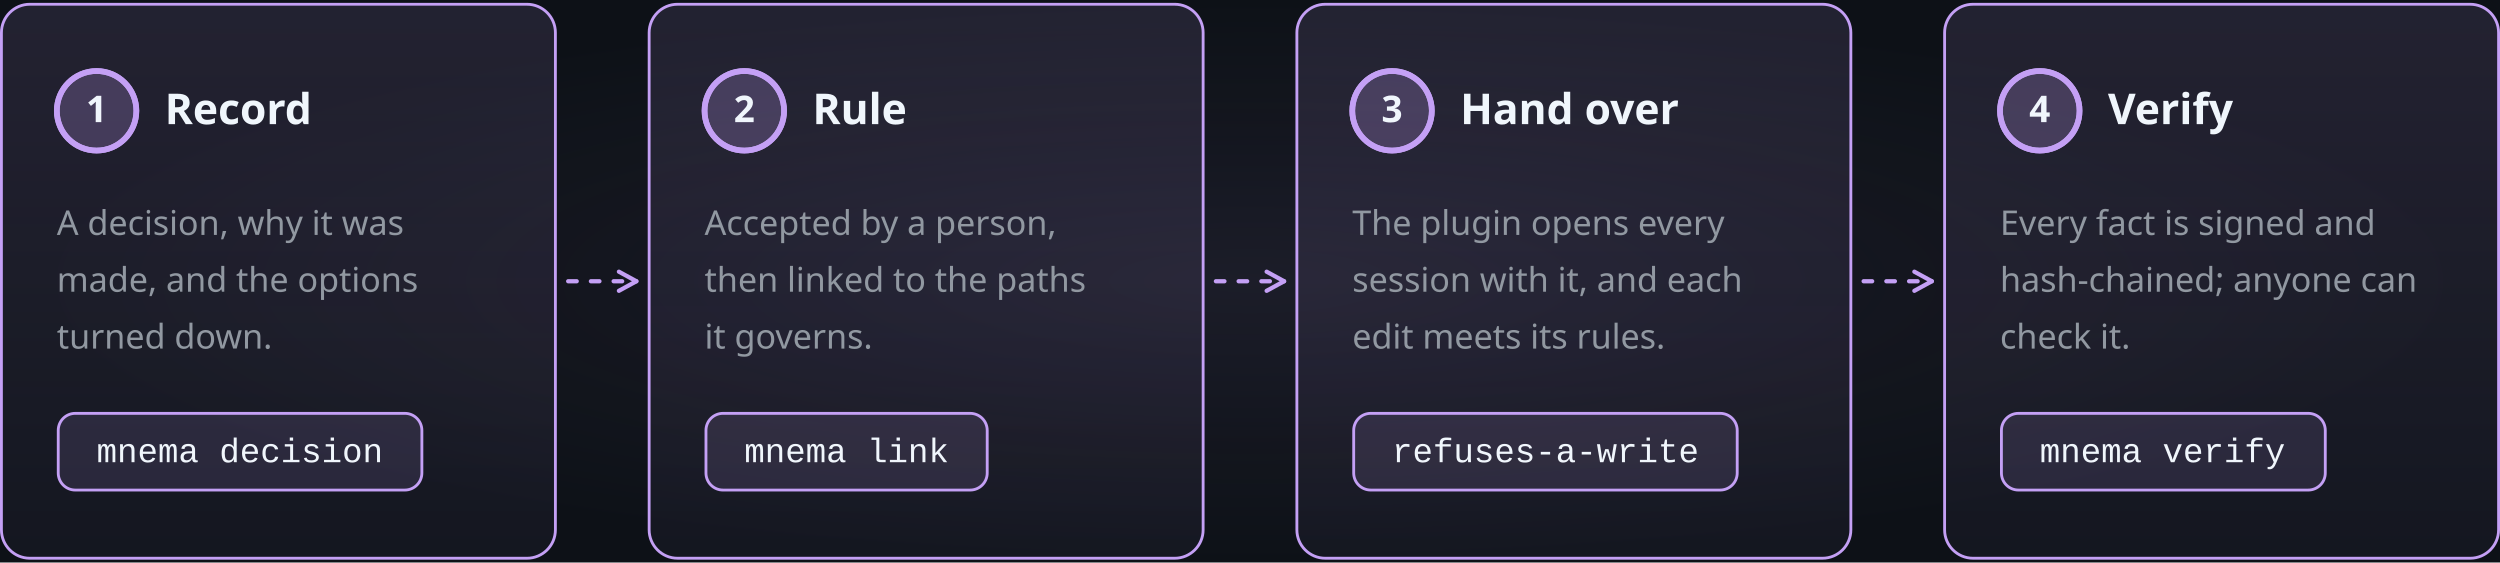
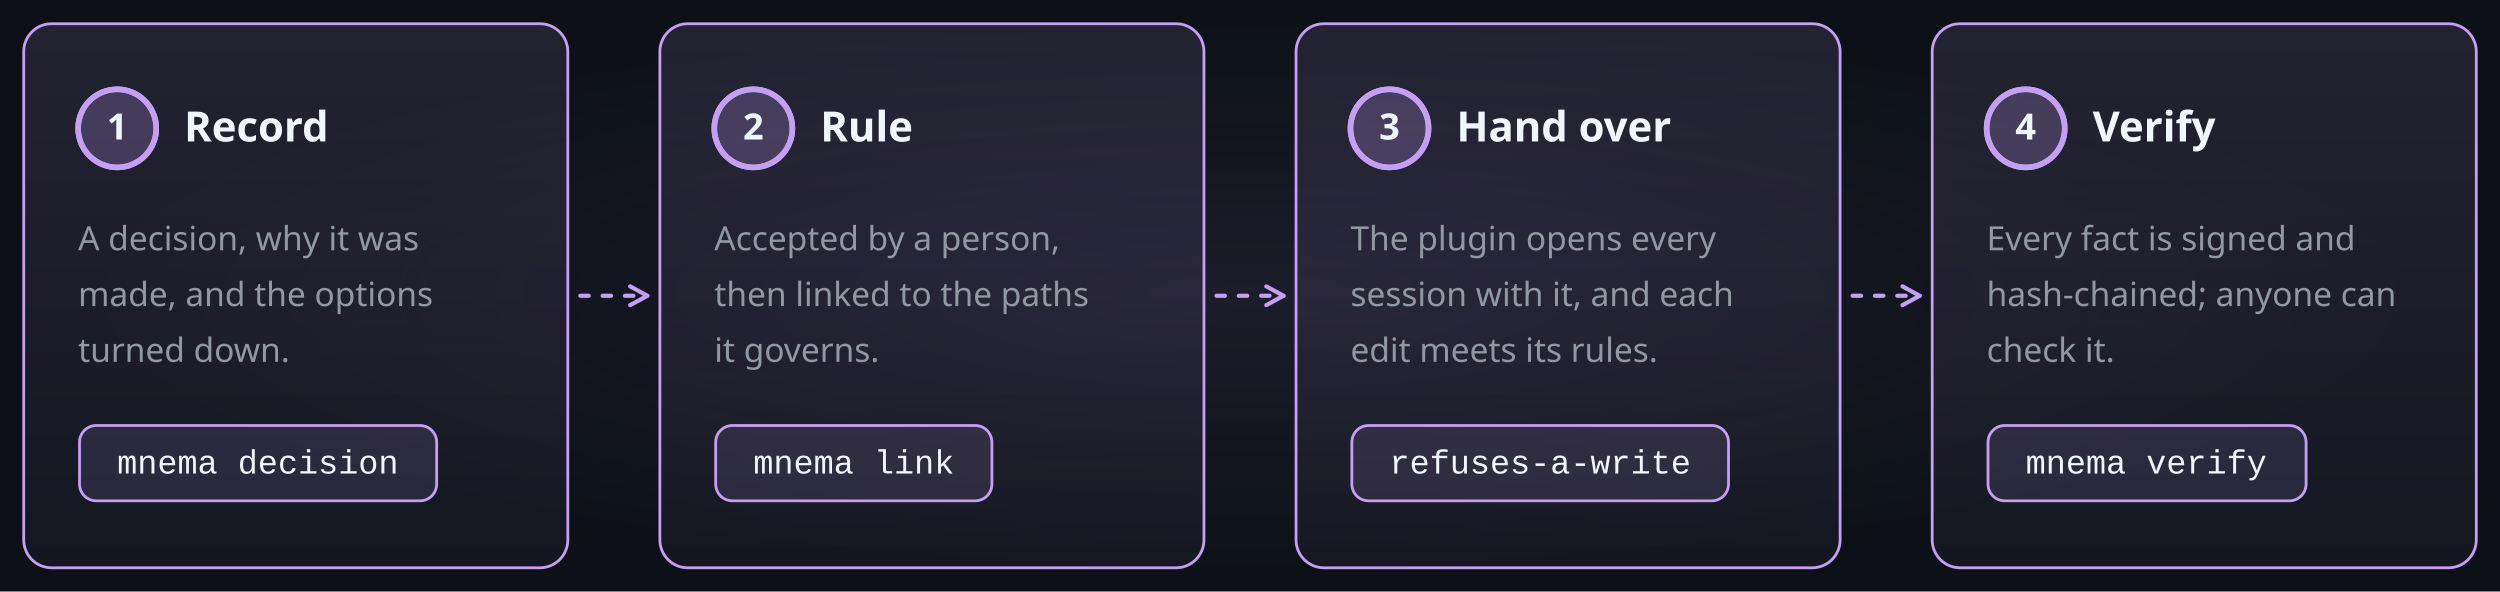
- <svg xmlns="http://www.w3.org/2000/svg" width="880" height="198" viewBox="0 0 880 198" role="img" aria-label="How mnema works: record, rule, hand over, verify">
+ <svg xmlns="http://www.w3.org/2000/svg" width="896" height="212" viewBox="0 0 896 212" role="img" aria-label="How mnema works: record, rule, hand over, verify">
  <style>
.a{animation-duration:9s;animation-iteration-count:infinite;animation-timing-function:ease-in-out}
@keyframes k0{0%{opacity:0}3.89%{opacity:0}5.56%{opacity:1}11.11%{opacity:0}100%{opacity:0}}
@keyframes k1{0%{opacity:0}4.44%{opacity:0}6.11%{opacity:1}12.78%{opacity:0}100%{opacity:0}}
@keyframes k2{0%{opacity:0}4.44%{opacity:0}7.78%{opacity:1}88.89%{opacity:1}92.22%{opacity:0}100%{opacity:0}}
- @keyframes k3{0%{transform:translate(200px,99px)}16.67%{transform:translate(200px,99px)}24.44%{transform:translate(224px,99px)}25.56%{transform:translate(224px,99px)}26.67%{transform:translate(200px,99px)}100%{transform:translate(200px,99px)}}
+ @keyframes k3{0%{transform:translate(208px,106px)}16.67%{transform:translate(208px,106px)}24.44%{transform:translate(232px,106px)}25.56%{transform:translate(232px,106px)}26.67%{transform:translate(208px,106px)}100%{transform:translate(208px,106px)}}
@keyframes k4{0%{opacity:0}16.67%{opacity:0}18%{opacity:1}23.11%{opacity:1}25%{opacity:0}100%{opacity:0}}
@keyframes k5{0%{opacity:0}12.22%{opacity:0}15.56%{opacity:1}88.89%{opacity:1}92.22%{opacity:0}100%{opacity:0}}
@keyframes k6{0%{opacity:0}16.67%{opacity:0}20%{opacity:1}88.89%{opacity:1}92.22%{opacity:0}100%{opacity:0}}
@keyframes k7{0%{stroke-dashoffset:24}12.22%{stroke-dashoffset:24}17.78%{stroke-dashoffset:0}22.78%{stroke-dashoffset:0}23.89%{stroke-dashoffset:24}100%{stroke-dashoffset:24}}
@keyframes k8{0%{opacity:0}12.22%{opacity:0}14.44%{opacity:1}20%{opacity:1}22.22%{opacity:0}100%{opacity:0}}
@keyframes k9{0%{opacity:0}23.89%{opacity:0}25.56%{opacity:1}31.11%{opacity:0}100%{opacity:0}}
@keyframes k10{0%{opacity:0}24.44%{opacity:0}26.11%{opacity:1}32.78%{opacity:0}100%{opacity:0}}
@keyframes k11{0%{opacity:0}24.44%{opacity:0}27.78%{opacity:1}88.89%{opacity:1}92.22%{opacity:0}100%{opacity:0}}
- @keyframes k12{0%{transform:translate(428px,99px)}34.44%{transform:translate(428px,99px)}42.22%{transform:translate(452px,99px)}43.33%{transform:translate(452px,99px)}44.44%{transform:translate(428px,99px)}100%{transform:translate(428px,99px)}}
+ @keyframes k12{0%{transform:translate(436px,106px)}34.44%{transform:translate(436px,106px)}42.22%{transform:translate(460px,106px)}43.33%{transform:translate(460px,106px)}44.44%{transform:translate(436px,106px)}100%{transform:translate(436px,106px)}}
@keyframes k13{0%{opacity:0}34.44%{opacity:0}35.78%{opacity:1}40.89%{opacity:1}42.78%{opacity:0}100%{opacity:0}}
@keyframes k14{0%{opacity:0}30%{opacity:0}33.33%{opacity:1}88.89%{opacity:1}92.22%{opacity:0}100%{opacity:0}}
@keyframes k15{0%{opacity:0}34.44%{opacity:0}37.78%{opacity:1}88.89%{opacity:1}92.22%{opacity:0}100%{opacity:0}}
@keyframes k16{0%{stroke-dashoffset:24}30%{stroke-dashoffset:24}35.56%{stroke-dashoffset:0}40.56%{stroke-dashoffset:0}41.67%{stroke-dashoffset:24}100%{stroke-dashoffset:24}}
@keyframes k17{0%{opacity:0}30%{opacity:0}32.22%{opacity:1}37.78%{opacity:1}40%{opacity:0}100%{opacity:0}}
@keyframes k18{0%{opacity:0}41.67%{opacity:0}43.33%{opacity:1}48.89%{opacity:0}100%{opacity:0}}
@keyframes k19{0%{opacity:0}42.22%{opacity:0}43.89%{opacity:1}50.56%{opacity:0}100%{opacity:0}}
@keyframes k20{0%{opacity:0}42.22%{opacity:0}45.56%{opacity:1}88.89%{opacity:1}92.22%{opacity:0}100%{opacity:0}}
- @keyframes k21{0%{transform:translate(656px,99px)}52.22%{transform:translate(656px,99px)}60%{transform:translate(680px,99px)}61.11%{transform:translate(680px,99px)}62.22%{transform:translate(656px,99px)}100%{transform:translate(656px,99px)}}
+ @keyframes k21{0%{transform:translate(664px,106px)}52.22%{transform:translate(664px,106px)}60%{transform:translate(688px,106px)}61.11%{transform:translate(688px,106px)}62.22%{transform:translate(664px,106px)}100%{transform:translate(664px,106px)}}
@keyframes k22{0%{opacity:0}52.22%{opacity:0}53.56%{opacity:1}58.67%{opacity:1}60.56%{opacity:0}100%{opacity:0}}
@keyframes k23{0%{opacity:0}47.78%{opacity:0}51.11%{opacity:1}88.89%{opacity:1}92.22%{opacity:0}100%{opacity:0}}
@keyframes k24{0%{opacity:0}52.22%{opacity:0}55.56%{opacity:1}88.89%{opacity:1}92.22%{opacity:0}100%{opacity:0}}
@keyframes k25{0%{stroke-dashoffset:24}47.78%{stroke-dashoffset:24}53.33%{stroke-dashoffset:0}58.33%{stroke-dashoffset:0}59.44%{stroke-dashoffset:24}100%{stroke-dashoffset:24}}
@keyframes k26{0%{opacity:0}47.78%{opacity:0}50%{opacity:1}55.56%{opacity:1}57.78%{opacity:0}100%{opacity:0}}
@keyframes k27{0%{opacity:0}59.44%{opacity:0}61.11%{opacity:1}66.67%{opacity:0}100%{opacity:0}}
@keyframes k28{0%{opacity:0}60%{opacity:0}61.67%{opacity:1}68.33%{opacity:0}100%{opacity:0}}
@keyframes k29{0%{opacity:0}60%{opacity:0}63.33%{opacity:1}88.89%{opacity:1}92.22%{opacity:0}100%{opacity:0}}
@media (prefers-reduced-motion: reduce){.a{animation:none!important}}
</style>
  <defs>
    <radialGradient id="glow" cx="0.5" cy="0.5" r="0.5">
      <stop offset="0" stop-color="#c4a0f5" stop-opacity="0.16" />
      <stop offset="0.6" stop-color="#c4a0f5" stop-opacity="0.06" />
      <stop offset="1" stop-color="#c4a0f5" stop-opacity="0" />
    </radialGradient>
    <linearGradient id="tint" x1="0" y1="0" x2="0" y2="1">
      <stop offset="0" stop-color="#c4a0f5" stop-opacity="0.12" />
      <stop offset="1" stop-color="#c4a0f5" stop-opacity="0.04" />
    </linearGradient>
  </defs>
-   <rect width="880" height="198" fill="#0d1117" />
-   <ellipse cx="440" cy="99" rx="420" ry="98" fill="url(#glow)" opacity="0.5" />
-   <rect x="0.5" y="1.5" width="195" height="195" rx="10" fill="url(#tint)" stroke="#c4a0f5" />
-   <rect class="a" style="animation-name:k0" opacity="0" x="1.5" y="2.5" width="193" height="193" rx="9" fill="none" stroke="#c4a0f5" stroke-width="3" />
-   <rect class="a" style="animation-name:k1" opacity="0" x="16" y="21" width="36" height="36" rx="18" fill="none" stroke="#c4a0f5" stroke-width="2" />
-   <rect x="20" y="25" width="28" height="28" rx="14" fill="none" stroke="#c4a0f5" stroke-width="2" />
-   <rect class="a" style="animation-name:k2" x="20" y="25" width="28" height="28" rx="14" fill="#c4a0f5" fill-opacity="0.22" stroke="#c4a0f5" stroke-width="2" />
-   <text x="34" y="43" font-family="-apple-system,BlinkMacSystemFont,'Segoe UI','Noto Sans',Helvetica,Arial,sans-serif" font-size="13" font-weight="600" fill="#f0f6fc" text-anchor="middle">1</text>
-   <text x="58" y="43.7" font-family="-apple-system,BlinkMacSystemFont,'Segoe UI','Noto Sans',Helvetica,Arial,sans-serif" font-size="15" font-weight="600" fill="#f0f6fc">Record</text>
-   <text x="20" y="82.7" font-family="-apple-system,BlinkMacSystemFont,'Segoe UI','Noto Sans',Helvetica,Arial,sans-serif" font-size="12" fill="#9198a1">A decision, why it was</text>
-   <text x="20" y="102.7" font-family="-apple-system,BlinkMacSystemFont,'Segoe UI','Noto Sans',Helvetica,Arial,sans-serif" font-size="12" fill="#9198a1">made, and the options</text>
-   <text x="20" y="122.7" font-family="-apple-system,BlinkMacSystemFont,'Segoe UI','Noto Sans',Helvetica,Arial,sans-serif" font-size="12" fill="#9198a1">turned down.</text>
-   <rect x="20.5" y="145.5" width="128" height="27" rx="6" fill="#c4a0f5" fill-opacity="0.12" stroke="#c4a0f5" />
-   <text x="34" y="162.7" font-family="ui-monospace,SFMono-Regular,'SF Mono',Menlo,Consolas,'Liberation Mono',monospace" font-size="12" fill="#f0f6fc">mnema decision</text>
-   <path class="a" style="animation-name:k5" d="M200 99L224 99" fill="none" stroke="#c4a0f5" stroke-dasharray="3 5" stroke-linecap="round" stroke-width="1.5" />
-   <path class="a" style="animation-name:k6" d="M217.86 95.64L224 99L217.86 102.36" fill="none" stroke="#c4a0f5" stroke-width="1.5" stroke-linecap="round" stroke-linejoin="round" />
-   <path class="a" style="animation-name:k7,k8" opacity="0" d="M200 99L224 99" fill="none" stroke="#c4a0f5" stroke-width="2" stroke-linecap="round" stroke-dasharray="24 24" />
+   <rect width="896" height="212" fill="#0d1117" />
+   <ellipse cx="448" cy="106" rx="420" ry="98" fill="url(#glow)" opacity="0.5" />
+   <rect x="8.5" y="8.5" width="195" height="195" rx="10" fill="url(#tint)" stroke="#c4a0f5" />
+   <rect class="a" style="animation-name:k0" opacity="0" x="9.5" y="9.5" width="193" height="193" rx="9" fill="none" stroke="#c4a0f5" stroke-width="3" />
+   <rect class="a" style="animation-name:k1" opacity="0" x="24" y="28" width="36" height="36" rx="18" fill="none" stroke="#c4a0f5" stroke-width="2" />
+   <rect x="28" y="32" width="28" height="28" rx="14" fill="none" stroke="#c4a0f5" stroke-width="2" />
+   <rect class="a" style="animation-name:k2" x="28" y="32" width="28" height="28" rx="14" fill="#c4a0f5" fill-opacity="0.22" stroke="#c4a0f5" stroke-width="2" />
+   <text x="42" y="50" font-family="-apple-system,BlinkMacSystemFont,'Segoe UI','Noto Sans',Helvetica,Arial,sans-serif" font-size="13" font-weight="600" fill="#f0f6fc" text-anchor="middle">1</text>
+   <text x="66" y="50.7" font-family="-apple-system,BlinkMacSystemFont,'Segoe UI','Noto Sans',Helvetica,Arial,sans-serif" font-size="15" font-weight="600" fill="#f0f6fc">Record</text>
+   <text x="28" y="89.7" font-family="-apple-system,BlinkMacSystemFont,'Segoe UI','Noto Sans',Helvetica,Arial,sans-serif" font-size="12" fill="#9198a1">A decision, why it was</text>
+   <text x="28" y="109.7" font-family="-apple-system,BlinkMacSystemFont,'Segoe UI','Noto Sans',Helvetica,Arial,sans-serif" font-size="12" fill="#9198a1">made, and the options</text>
+   <text x="28" y="129.7" font-family="-apple-system,BlinkMacSystemFont,'Segoe UI','Noto Sans',Helvetica,Arial,sans-serif" font-size="12" fill="#9198a1">turned down.</text>
+   <rect x="28.5" y="152.5" width="128" height="27" rx="6" fill="#c4a0f5" fill-opacity="0.12" stroke="#c4a0f5" />
+   <text x="42" y="169.7" font-family="ui-monospace,SFMono-Regular,'SF Mono',Menlo,Consolas,'Liberation Mono',monospace" font-size="12" fill="#f0f6fc">mnema decision</text>
+   <path class="a" style="animation-name:k5" d="M208 106L232 106" fill="none" stroke="#c4a0f5" stroke-dasharray="3 5" stroke-linecap="round" stroke-width="1.5" />
+   <path class="a" style="animation-name:k6" d="M225.86 102.64L232 106L225.86 109.36" fill="none" stroke="#c4a0f5" stroke-width="1.5" stroke-linecap="round" stroke-linejoin="round" />
+   <path class="a" style="animation-name:k7,k8" opacity="0" d="M208 106L232 106" fill="none" stroke="#c4a0f5" stroke-width="2" stroke-linecap="round" stroke-dasharray="24 24" />
  <g class="a" style="animation-name:k3,k4" opacity="0">
    <circle r="8" fill="#c4a0f5" fill-opacity="0.22" />
    <circle r="4" fill="#c4a0f5" />
  </g>
-   <rect x="228.5" y="1.5" width="195" height="195" rx="10" fill="url(#tint)" stroke="#c4a0f5" />
-   <rect class="a" style="animation-name:k9" opacity="0" x="229.5" y="2.5" width="193" height="193" rx="9" fill="none" stroke="#c4a0f5" stroke-width="3" />
-   <rect class="a" style="animation-name:k10" opacity="0" x="244" y="21" width="36" height="36" rx="18" fill="none" stroke="#c4a0f5" stroke-width="2" />
-   <rect x="248" y="25" width="28" height="28" rx="14" fill="none" stroke="#c4a0f5" stroke-width="2" />
-   <rect class="a" style="animation-name:k11" x="248" y="25" width="28" height="28" rx="14" fill="#c4a0f5" fill-opacity="0.22" stroke="#c4a0f5" stroke-width="2" />
-   <text x="262" y="43" font-family="-apple-system,BlinkMacSystemFont,'Segoe UI','Noto Sans',Helvetica,Arial,sans-serif" font-size="13" font-weight="600" fill="#f0f6fc" text-anchor="middle">2</text>
-   <text x="286" y="43.7" font-family="-apple-system,BlinkMacSystemFont,'Segoe UI','Noto Sans',Helvetica,Arial,sans-serif" font-size="15" font-weight="600" fill="#f0f6fc">Rule</text>
-   <text x="248" y="82.7" font-family="-apple-system,BlinkMacSystemFont,'Segoe UI','Noto Sans',Helvetica,Arial,sans-serif" font-size="12" fill="#9198a1">Accepted by a person,</text>
-   <text x="248" y="102.7" font-family="-apple-system,BlinkMacSystemFont,'Segoe UI','Noto Sans',Helvetica,Arial,sans-serif" font-size="12" fill="#9198a1">then linked to the paths</text>
-   <text x="248" y="122.7" font-family="-apple-system,BlinkMacSystemFont,'Segoe UI','Noto Sans',Helvetica,Arial,sans-serif" font-size="12" fill="#9198a1">it governs.</text>
-   <rect x="248.5" y="145.5" width="99" height="27" rx="6" fill="#c4a0f5" fill-opacity="0.12" stroke="#c4a0f5" />
-   <text x="262" y="162.7" font-family="ui-monospace,SFMono-Regular,'SF Mono',Menlo,Consolas,'Liberation Mono',monospace" font-size="12" fill="#f0f6fc">mnema link</text>
-   <path class="a" style="animation-name:k14" d="M428 99L452 99" fill="none" stroke="#c4a0f5" stroke-dasharray="3 5" stroke-linecap="round" stroke-width="1.5" />
-   <path class="a" style="animation-name:k15" d="M445.86 95.64L452 99L445.86 102.36" fill="none" stroke="#c4a0f5" stroke-width="1.5" stroke-linecap="round" stroke-linejoin="round" />
-   <path class="a" style="animation-name:k16,k17" opacity="0" d="M428 99L452 99" fill="none" stroke="#c4a0f5" stroke-width="2" stroke-linecap="round" stroke-dasharray="24 24" />
+   <rect x="236.5" y="8.5" width="195" height="195" rx="10" fill="url(#tint)" stroke="#c4a0f5" />
+   <rect class="a" style="animation-name:k9" opacity="0" x="237.5" y="9.5" width="193" height="193" rx="9" fill="none" stroke="#c4a0f5" stroke-width="3" />
+   <rect class="a" style="animation-name:k10" opacity="0" x="252" y="28" width="36" height="36" rx="18" fill="none" stroke="#c4a0f5" stroke-width="2" />
+   <rect x="256" y="32" width="28" height="28" rx="14" fill="none" stroke="#c4a0f5" stroke-width="2" />
+   <rect class="a" style="animation-name:k11" x="256" y="32" width="28" height="28" rx="14" fill="#c4a0f5" fill-opacity="0.22" stroke="#c4a0f5" stroke-width="2" />
+   <text x="270" y="50" font-family="-apple-system,BlinkMacSystemFont,'Segoe UI','Noto Sans',Helvetica,Arial,sans-serif" font-size="13" font-weight="600" fill="#f0f6fc" text-anchor="middle">2</text>
+   <text x="294" y="50.7" font-family="-apple-system,BlinkMacSystemFont,'Segoe UI','Noto Sans',Helvetica,Arial,sans-serif" font-size="15" font-weight="600" fill="#f0f6fc">Rule</text>
+   <text x="256" y="89.7" font-family="-apple-system,BlinkMacSystemFont,'Segoe UI','Noto Sans',Helvetica,Arial,sans-serif" font-size="12" fill="#9198a1">Accepted by a person,</text>
+   <text x="256" y="109.7" font-family="-apple-system,BlinkMacSystemFont,'Segoe UI','Noto Sans',Helvetica,Arial,sans-serif" font-size="12" fill="#9198a1">then linked to the paths</text>
+   <text x="256" y="129.7" font-family="-apple-system,BlinkMacSystemFont,'Segoe UI','Noto Sans',Helvetica,Arial,sans-serif" font-size="12" fill="#9198a1">it governs.</text>
+   <rect x="256.5" y="152.5" width="99" height="27" rx="6" fill="#c4a0f5" fill-opacity="0.12" stroke="#c4a0f5" />
+   <text x="270" y="169.7" font-family="ui-monospace,SFMono-Regular,'SF Mono',Menlo,Consolas,'Liberation Mono',monospace" font-size="12" fill="#f0f6fc">mnema link</text>
+   <path class="a" style="animation-name:k14" d="M436 106L460 106" fill="none" stroke="#c4a0f5" stroke-dasharray="3 5" stroke-linecap="round" stroke-width="1.5" />
+   <path class="a" style="animation-name:k15" d="M453.86 102.64L460 106L453.86 109.36" fill="none" stroke="#c4a0f5" stroke-width="1.5" stroke-linecap="round" stroke-linejoin="round" />
+   <path class="a" style="animation-name:k16,k17" opacity="0" d="M436 106L460 106" fill="none" stroke="#c4a0f5" stroke-width="2" stroke-linecap="round" stroke-dasharray="24 24" />
  <g class="a" style="animation-name:k12,k13" opacity="0">
    <circle r="8" fill="#c4a0f5" fill-opacity="0.22" />
    <circle r="4" fill="#c4a0f5" />
  </g>
-   <rect x="456.5" y="1.5" width="195" height="195" rx="10" fill="url(#tint)" stroke="#c4a0f5" />
-   <rect class="a" style="animation-name:k18" opacity="0" x="457.5" y="2.5" width="193" height="193" rx="9" fill="none" stroke="#c4a0f5" stroke-width="3" />
-   <rect class="a" style="animation-name:k19" opacity="0" x="472" y="21" width="36" height="36" rx="18" fill="none" stroke="#c4a0f5" stroke-width="2" />
-   <rect x="476" y="25" width="28" height="28" rx="14" fill="none" stroke="#c4a0f5" stroke-width="2" />
-   <rect class="a" style="animation-name:k20" x="476" y="25" width="28" height="28" rx="14" fill="#c4a0f5" fill-opacity="0.22" stroke="#c4a0f5" stroke-width="2" />
-   <text x="490" y="43" font-family="-apple-system,BlinkMacSystemFont,'Segoe UI','Noto Sans',Helvetica,Arial,sans-serif" font-size="13" font-weight="600" fill="#f0f6fc" text-anchor="middle">3</text>
-   <text x="514" y="43.7" font-family="-apple-system,BlinkMacSystemFont,'Segoe UI','Noto Sans',Helvetica,Arial,sans-serif" font-size="15" font-weight="600" fill="#f0f6fc">Hand over</text>
-   <text x="476" y="82.7" font-family="-apple-system,BlinkMacSystemFont,'Segoe UI','Noto Sans',Helvetica,Arial,sans-serif" font-size="12" fill="#9198a1">The plugin opens every</text>
-   <text x="476" y="102.7" font-family="-apple-system,BlinkMacSystemFont,'Segoe UI','Noto Sans',Helvetica,Arial,sans-serif" font-size="12" fill="#9198a1">session with it, and each</text>
-   <text x="476" y="122.7" font-family="-apple-system,BlinkMacSystemFont,'Segoe UI','Noto Sans',Helvetica,Arial,sans-serif" font-size="12" fill="#9198a1">edit meets its rules.</text>
-   <rect x="476.5" y="145.5" width="135" height="27" rx="6" fill="#c4a0f5" fill-opacity="0.12" stroke="#c4a0f5" />
-   <text x="490" y="162.7" font-family="ui-monospace,SFMono-Regular,'SF Mono',Menlo,Consolas,'Liberation Mono',monospace" font-size="12" fill="#f0f6fc">refuses-a-write</text>
-   <path class="a" style="animation-name:k23" d="M656 99L680 99" fill="none" stroke="#c4a0f5" stroke-dasharray="3 5" stroke-linecap="round" stroke-width="1.5" />
-   <path class="a" style="animation-name:k24" d="M673.86 95.64L680 99L673.86 102.36" fill="none" stroke="#c4a0f5" stroke-width="1.5" stroke-linecap="round" stroke-linejoin="round" />
-   <path class="a" style="animation-name:k25,k26" opacity="0" d="M656 99L680 99" fill="none" stroke="#c4a0f5" stroke-width="2" stroke-linecap="round" stroke-dasharray="24 24" />
+   <rect x="464.5" y="8.5" width="195" height="195" rx="10" fill="url(#tint)" stroke="#c4a0f5" />
+   <rect class="a" style="animation-name:k18" opacity="0" x="465.5" y="9.5" width="193" height="193" rx="9" fill="none" stroke="#c4a0f5" stroke-width="3" />
+   <rect class="a" style="animation-name:k19" opacity="0" x="480" y="28" width="36" height="36" rx="18" fill="none" stroke="#c4a0f5" stroke-width="2" />
+   <rect x="484" y="32" width="28" height="28" rx="14" fill="none" stroke="#c4a0f5" stroke-width="2" />
+   <rect class="a" style="animation-name:k20" x="484" y="32" width="28" height="28" rx="14" fill="#c4a0f5" fill-opacity="0.22" stroke="#c4a0f5" stroke-width="2" />
+   <text x="498" y="50" font-family="-apple-system,BlinkMacSystemFont,'Segoe UI','Noto Sans',Helvetica,Arial,sans-serif" font-size="13" font-weight="600" fill="#f0f6fc" text-anchor="middle">3</text>
+   <text x="522" y="50.7" font-family="-apple-system,BlinkMacSystemFont,'Segoe UI','Noto Sans',Helvetica,Arial,sans-serif" font-size="15" font-weight="600" fill="#f0f6fc">Hand over</text>
+   <text x="484" y="89.7" font-family="-apple-system,BlinkMacSystemFont,'Segoe UI','Noto Sans',Helvetica,Arial,sans-serif" font-size="12" fill="#9198a1">The plugin opens every</text>
+   <text x="484" y="109.7" font-family="-apple-system,BlinkMacSystemFont,'Segoe UI','Noto Sans',Helvetica,Arial,sans-serif" font-size="12" fill="#9198a1">session with it, and each</text>
+   <text x="484" y="129.7" font-family="-apple-system,BlinkMacSystemFont,'Segoe UI','Noto Sans',Helvetica,Arial,sans-serif" font-size="12" fill="#9198a1">edit meets its rules.</text>
+   <rect x="484.5" y="152.5" width="135" height="27" rx="6" fill="#c4a0f5" fill-opacity="0.12" stroke="#c4a0f5" />
+   <text x="498" y="169.7" font-family="ui-monospace,SFMono-Regular,'SF Mono',Menlo,Consolas,'Liberation Mono',monospace" font-size="12" fill="#f0f6fc">refuses-a-write</text>
+   <path class="a" style="animation-name:k23" d="M664 106L688 106" fill="none" stroke="#c4a0f5" stroke-dasharray="3 5" stroke-linecap="round" stroke-width="1.5" />
+   <path class="a" style="animation-name:k24" d="M681.86 102.64L688 106L681.86 109.36" fill="none" stroke="#c4a0f5" stroke-width="1.5" stroke-linecap="round" stroke-linejoin="round" />
+   <path class="a" style="animation-name:k25,k26" opacity="0" d="M664 106L688 106" fill="none" stroke="#c4a0f5" stroke-width="2" stroke-linecap="round" stroke-dasharray="24 24" />
  <g class="a" style="animation-name:k21,k22" opacity="0">
    <circle r="8" fill="#c4a0f5" fill-opacity="0.22" />
    <circle r="4" fill="#c4a0f5" />
  </g>
-   <rect x="684.5" y="1.5" width="195" height="195" rx="10" fill="url(#tint)" stroke="#c4a0f5" />
-   <rect class="a" style="animation-name:k27" opacity="0" x="685.5" y="2.5" width="193" height="193" rx="9" fill="none" stroke="#c4a0f5" stroke-width="3" />
-   <rect class="a" style="animation-name:k28" opacity="0" x="700" y="21" width="36" height="36" rx="18" fill="none" stroke="#c4a0f5" stroke-width="2" />
-   <rect x="704" y="25" width="28" height="28" rx="14" fill="none" stroke="#c4a0f5" stroke-width="2" />
-   <rect class="a" style="animation-name:k29" x="704" y="25" width="28" height="28" rx="14" fill="#c4a0f5" fill-opacity="0.22" stroke="#c4a0f5" stroke-width="2" />
-   <text x="718" y="43" font-family="-apple-system,BlinkMacSystemFont,'Segoe UI','Noto Sans',Helvetica,Arial,sans-serif" font-size="13" font-weight="600" fill="#f0f6fc" text-anchor="middle">4</text>
-   <text x="742" y="43.7" font-family="-apple-system,BlinkMacSystemFont,'Segoe UI','Noto Sans',Helvetica,Arial,sans-serif" font-size="15" font-weight="600" fill="#f0f6fc">Verify</text>
-   <text x="704" y="82.7" font-family="-apple-system,BlinkMacSystemFont,'Segoe UI','Noto Sans',Helvetica,Arial,sans-serif" font-size="12" fill="#9198a1">Every fact is signed and</text>
-   <text x="704" y="102.7" font-family="-apple-system,BlinkMacSystemFont,'Segoe UI','Noto Sans',Helvetica,Arial,sans-serif" font-size="12" fill="#9198a1">hash-chained; anyone can</text>
-   <text x="704" y="122.7" font-family="-apple-system,BlinkMacSystemFont,'Segoe UI','Noto Sans',Helvetica,Arial,sans-serif" font-size="12" fill="#9198a1">check it.</text>
-   <rect x="704.5" y="145.5" width="114" height="27" rx="6" fill="#c4a0f5" fill-opacity="0.12" stroke="#c4a0f5" />
-   <text x="718" y="162.7" font-family="ui-monospace,SFMono-Regular,'SF Mono',Menlo,Consolas,'Liberation Mono',monospace" font-size="12" fill="#f0f6fc">mnema verify</text>
+   <rect x="692.5" y="8.5" width="195" height="195" rx="10" fill="url(#tint)" stroke="#c4a0f5" />
+   <rect class="a" style="animation-name:k27" opacity="0" x="693.5" y="9.5" width="193" height="193" rx="9" fill="none" stroke="#c4a0f5" stroke-width="3" />
+   <rect class="a" style="animation-name:k28" opacity="0" x="708" y="28" width="36" height="36" rx="18" fill="none" stroke="#c4a0f5" stroke-width="2" />
+   <rect x="712" y="32" width="28" height="28" rx="14" fill="none" stroke="#c4a0f5" stroke-width="2" />
+   <rect class="a" style="animation-name:k29" x="712" y="32" width="28" height="28" rx="14" fill="#c4a0f5" fill-opacity="0.22" stroke="#c4a0f5" stroke-width="2" />
+   <text x="726" y="50" font-family="-apple-system,BlinkMacSystemFont,'Segoe UI','Noto Sans',Helvetica,Arial,sans-serif" font-size="13" font-weight="600" fill="#f0f6fc" text-anchor="middle">4</text>
+   <text x="750" y="50.7" font-family="-apple-system,BlinkMacSystemFont,'Segoe UI','Noto Sans',Helvetica,Arial,sans-serif" font-size="15" font-weight="600" fill="#f0f6fc">Verify</text>
+   <text x="712" y="89.7" font-family="-apple-system,BlinkMacSystemFont,'Segoe UI','Noto Sans',Helvetica,Arial,sans-serif" font-size="12" fill="#9198a1">Every fact is signed and</text>
+   <text x="712" y="109.7" font-family="-apple-system,BlinkMacSystemFont,'Segoe UI','Noto Sans',Helvetica,Arial,sans-serif" font-size="12" fill="#9198a1">hash-chained; anyone can</text>
+   <text x="712" y="129.7" font-family="-apple-system,BlinkMacSystemFont,'Segoe UI','Noto Sans',Helvetica,Arial,sans-serif" font-size="12" fill="#9198a1">check it.</text>
+   <rect x="712.5" y="152.5" width="114" height="27" rx="6" fill="#c4a0f5" fill-opacity="0.12" stroke="#c4a0f5" />
+   <text x="726" y="169.7" font-family="ui-monospace,SFMono-Regular,'SF Mono',Menlo,Consolas,'Liberation Mono',monospace" font-size="12" fill="#f0f6fc">mnema verify</text>
</svg>
